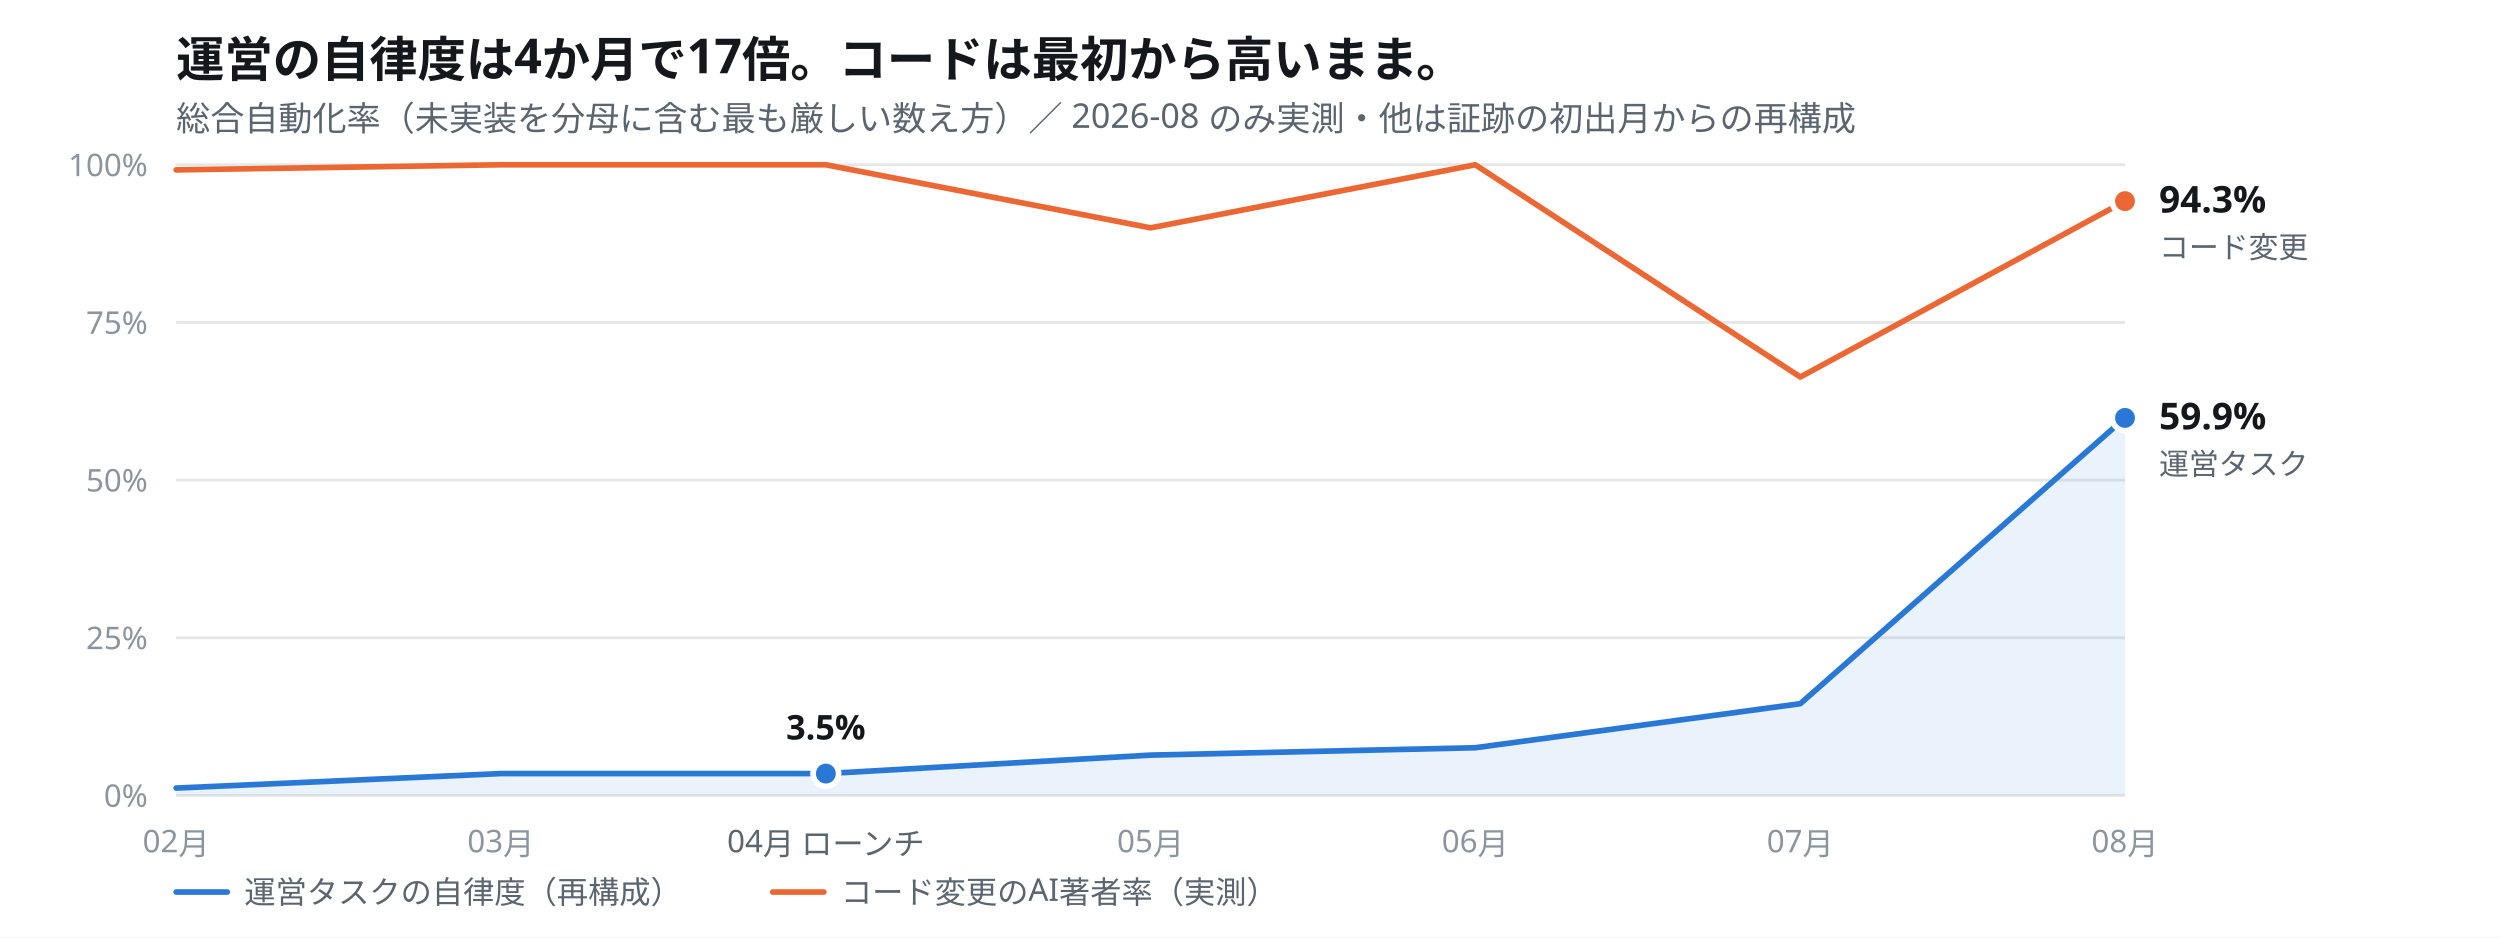
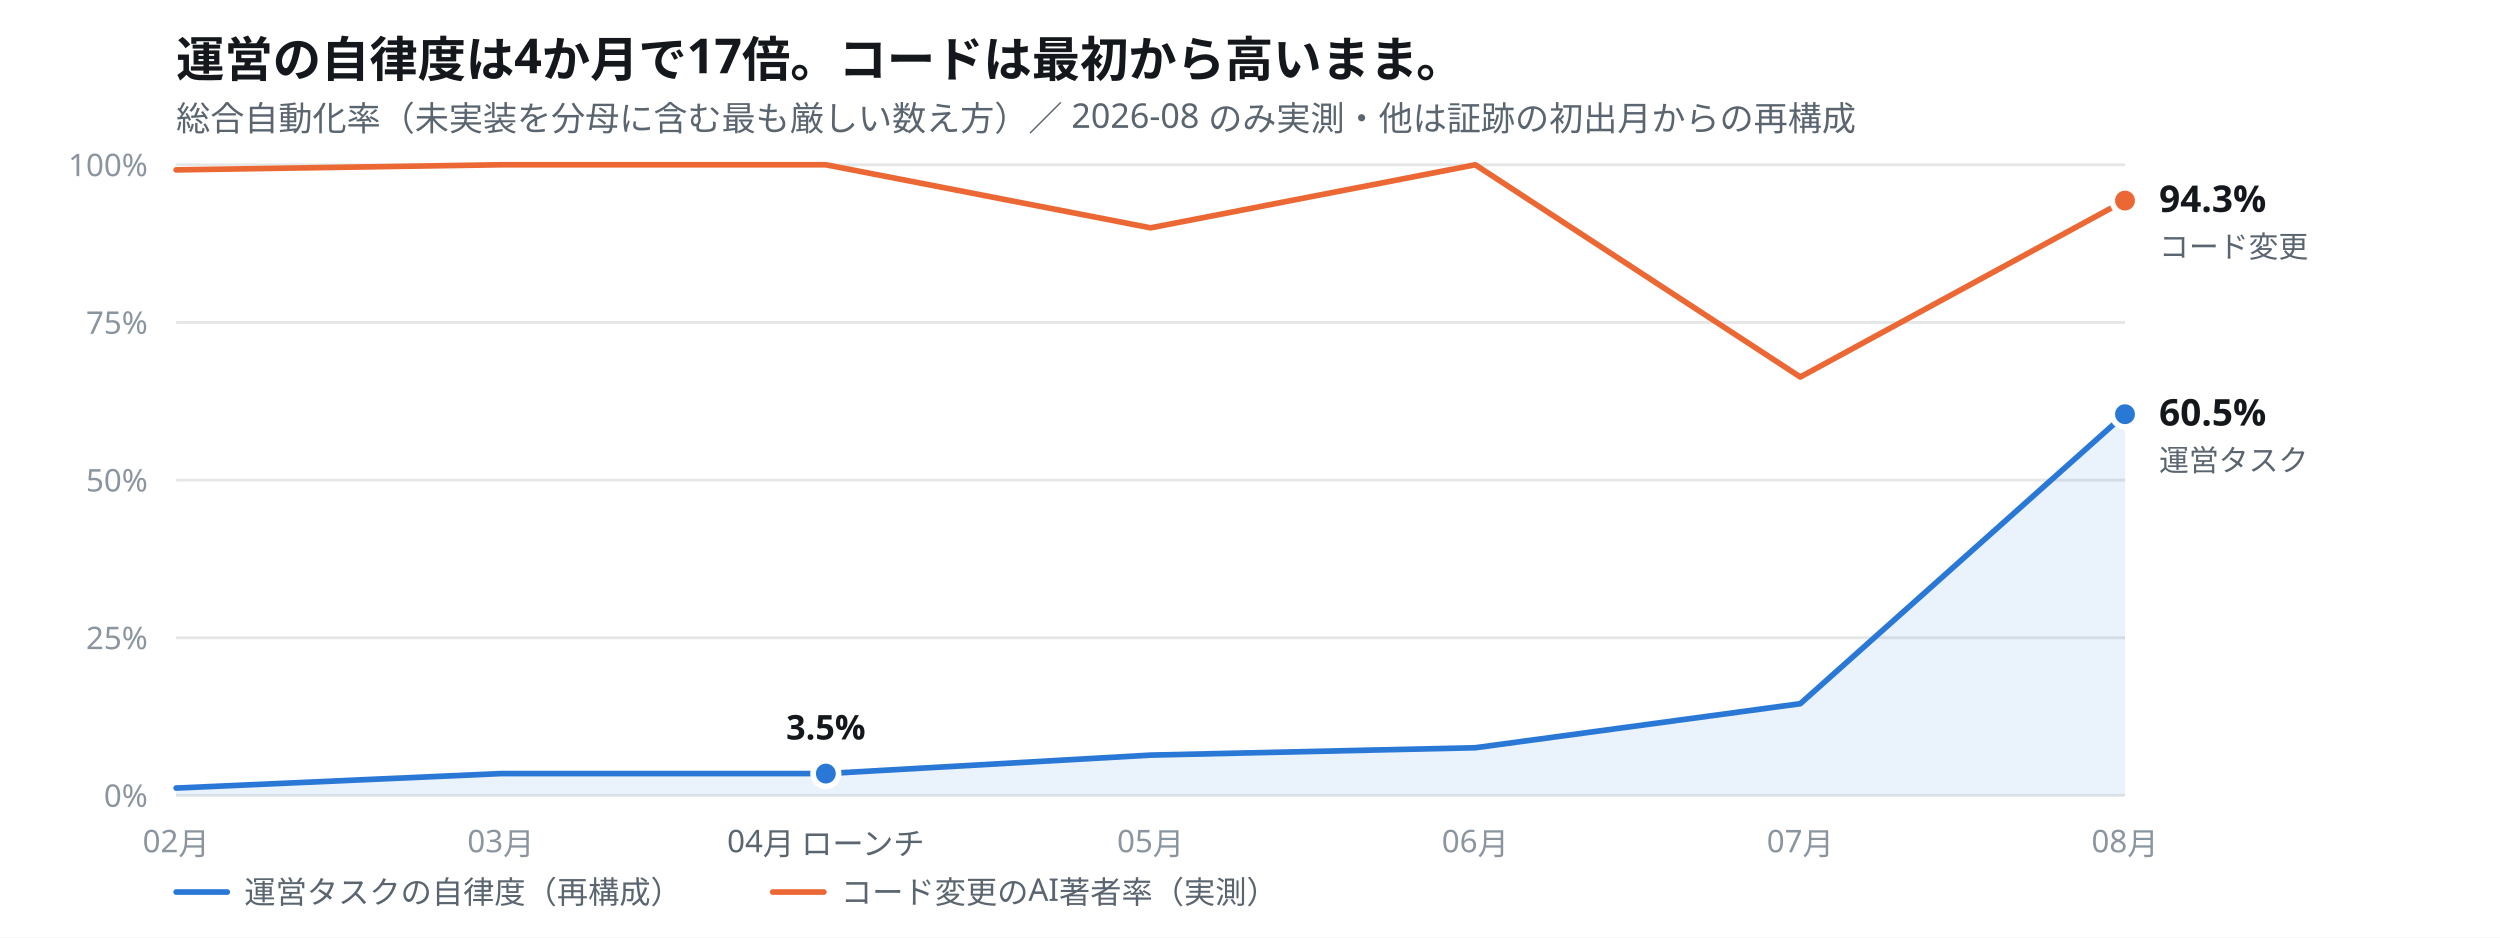
<svg xmlns="http://www.w3.org/2000/svg" viewBox="0 0 880 330" width="880" height="330" font-family="'Zen Kaku Gothic New','Hiragino Sans','Noto Sans JP',sans-serif" role="img" aria-label="運営タスクの自律度とコード変更のAI比率の月次推移">
  <rect width="880" height="330" fill="#ffffff" />
  <text x="62" y="27" fill="#14181d" font-size="17" font-weight="700">運営の自律度は4か月で17倍。コードは最初から高いまま。</text>
  <text x="62" y="46" fill="#5a6570" font-size="12">総合自動化率（未実装を分母に含む最も厳しい数え方）／ 2026-08 のみ実測・他は証跡の初出月からの再構成</text>
  <line x1="62" y1="280.0" x2="748" y2="280.0" stroke="#e5e7e6" stroke-width="1" />
  <text x="52" y="284.0" fill="#8b959f" font-size="11" text-anchor="end" font-variant-numeric="tabular-nums">0%</text>
  <line x1="62" y1="224.5" x2="748" y2="224.5" stroke="#e5e7e6" stroke-width="1" />
  <text x="52" y="228.5" fill="#8b959f" font-size="11" text-anchor="end" font-variant-numeric="tabular-nums">25%</text>
  <line x1="62" y1="169.0" x2="748" y2="169.0" stroke="#e5e7e6" stroke-width="1" />
  <text x="52" y="173.0" fill="#8b959f" font-size="11" text-anchor="end" font-variant-numeric="tabular-nums">50%</text>
  <line x1="62" y1="113.5" x2="748" y2="113.5" stroke="#e5e7e6" stroke-width="1" />
  <text x="52" y="117.5" fill="#8b959f" font-size="11" text-anchor="end" font-variant-numeric="tabular-nums">75%</text>
  <line x1="62" y1="58.0" x2="748" y2="58.0" stroke="#e5e7e6" stroke-width="1" />
  <text x="52" y="62.0" fill="#8b959f" font-size="11" text-anchor="end" font-variant-numeric="tabular-nums">100%</text>
  <text x="62.0" y="300" fill="#8b959f" font-size="11" text-anchor="middle">02月</text>
  <text x="176.3" y="300" fill="#8b959f" font-size="11" text-anchor="middle">03月</text>
  <text x="290.7" y="300" fill="#5a6570" font-size="11" text-anchor="middle">04月 ローンチ</text>
  <text x="405.0" y="300" fill="#8b959f" font-size="11" text-anchor="middle">05月</text>
  <text x="519.3" y="300" fill="#8b959f" font-size="11" text-anchor="middle">06月</text>
  <text x="633.7" y="300" fill="#8b959f" font-size="11" text-anchor="middle">07月</text>
  <text x="748.0" y="300" fill="#8b959f" font-size="11" text-anchor="middle">08月</text>
-   <polygon points="62,280 62.0,277.4 176.3,272.3 290.7,272.3 405.0,265.8 519.3,263.2 633.7,247.7 748.0,147.1 748,280" fill="#2a78d6" fill-opacity="0.1" />
-   <polyline points="62.0,59.8 176.3,58.0 290.7,58.0 405.0,80.2 519.3,58.0 633.7,132.7 748.0,70.8" fill="none" stroke="#eb6834" stroke-width="2" stroke-linejoin="round" stroke-linecap="round" />
-   <polyline points="62.0,277.4 176.3,272.3 290.7,272.3 405.0,265.8 519.3,263.2 633.7,247.7 748.0,147.1" fill="none" stroke="#2a78d6" stroke-width="2" stroke-linejoin="round" stroke-linecap="round" />
-   <circle cx="748.0" cy="147.1" r="4.5" fill="#2a78d6" stroke="#ffffff" stroke-width="2" />
-   <circle cx="748.0" cy="70.8" r="4.5" fill="#eb6834" stroke="#ffffff" stroke-width="2" />
+   <polygon points="62,280 62.0,277.4 176.3,272.3 290.7,272.3 405.0,265.8 519.3,263.2 633.7,247.7 748.0,145.8 748,280" fill="#2a78d6" fill-opacity="0.1" />
+   <polyline points="62.0,59.8 176.3,58.0 290.7,58.0 405.0,80.2 519.3,58.0 633.7,132.7 748.0,70.6" fill="none" stroke="#eb6834" stroke-width="2" stroke-linejoin="round" stroke-linecap="round" />
+   <polyline points="62.0,277.4 176.3,272.3 290.7,272.3 405.0,265.8 519.3,263.2 633.7,247.7 748.0,145.8" fill="none" stroke="#2a78d6" stroke-width="2" stroke-linejoin="round" stroke-linecap="round" />
+   <circle cx="748.0" cy="145.8" r="4.5" fill="#2a78d6" stroke="#ffffff" stroke-width="2" />
+   <circle cx="748.0" cy="70.6" r="4.5" fill="#eb6834" stroke="#ffffff" stroke-width="2" />
  <circle cx="290.7" cy="272.3" r="4.5" fill="#2a78d6" stroke="#ffffff" stroke-width="2" />
-   <text x="760" y="151.1" fill="#14181d" font-size="13" font-weight="700" font-variant-numeric="tabular-nums">59.9%</text>
-   <text x="760" y="167.1" fill="#5a6570" font-size="10.5">運営タスク</text>
-   <text x="760" y="74.8" fill="#14181d" font-size="13" font-weight="700" font-variant-numeric="tabular-nums">94.3%</text>
-   <text x="760" y="90.8" fill="#5a6570" font-size="10.5">コード変更</text>
+   <text x="760" y="149.8" fill="#14181d" font-size="13" font-weight="700" font-variant-numeric="tabular-nums">60.5%</text>
+   <text x="760" y="165.8" fill="#5a6570" font-size="10.5">運営タスク</text>
+   <text x="760" y="74.6" fill="#14181d" font-size="13" font-weight="700" font-variant-numeric="tabular-nums">94.3%</text>
+   <text x="760" y="90.6" fill="#5a6570" font-size="10.5">コード変更</text>
  <text x="290.7" y="260.3" fill="#14181d" font-size="12" font-weight="700" text-anchor="middle" font-variant-numeric="tabular-nums">3.5%</text>
  <line x1="62" y1="314" x2="80" y2="314" stroke="#2a78d6" stroke-width="2" stroke-linecap="round" />
  <text x="86" y="318" fill="#5a6570" font-size="11">運営タスクの自律度（再構成）</text>
  <line x1="272" y1="314" x2="290" y2="314" stroke="#eb6834" stroke-width="2" stroke-linecap="round" />
  <text x="296" y="318" fill="#5a6570" font-size="11">コード変更のAI著者率（実測）</text>
</svg>
